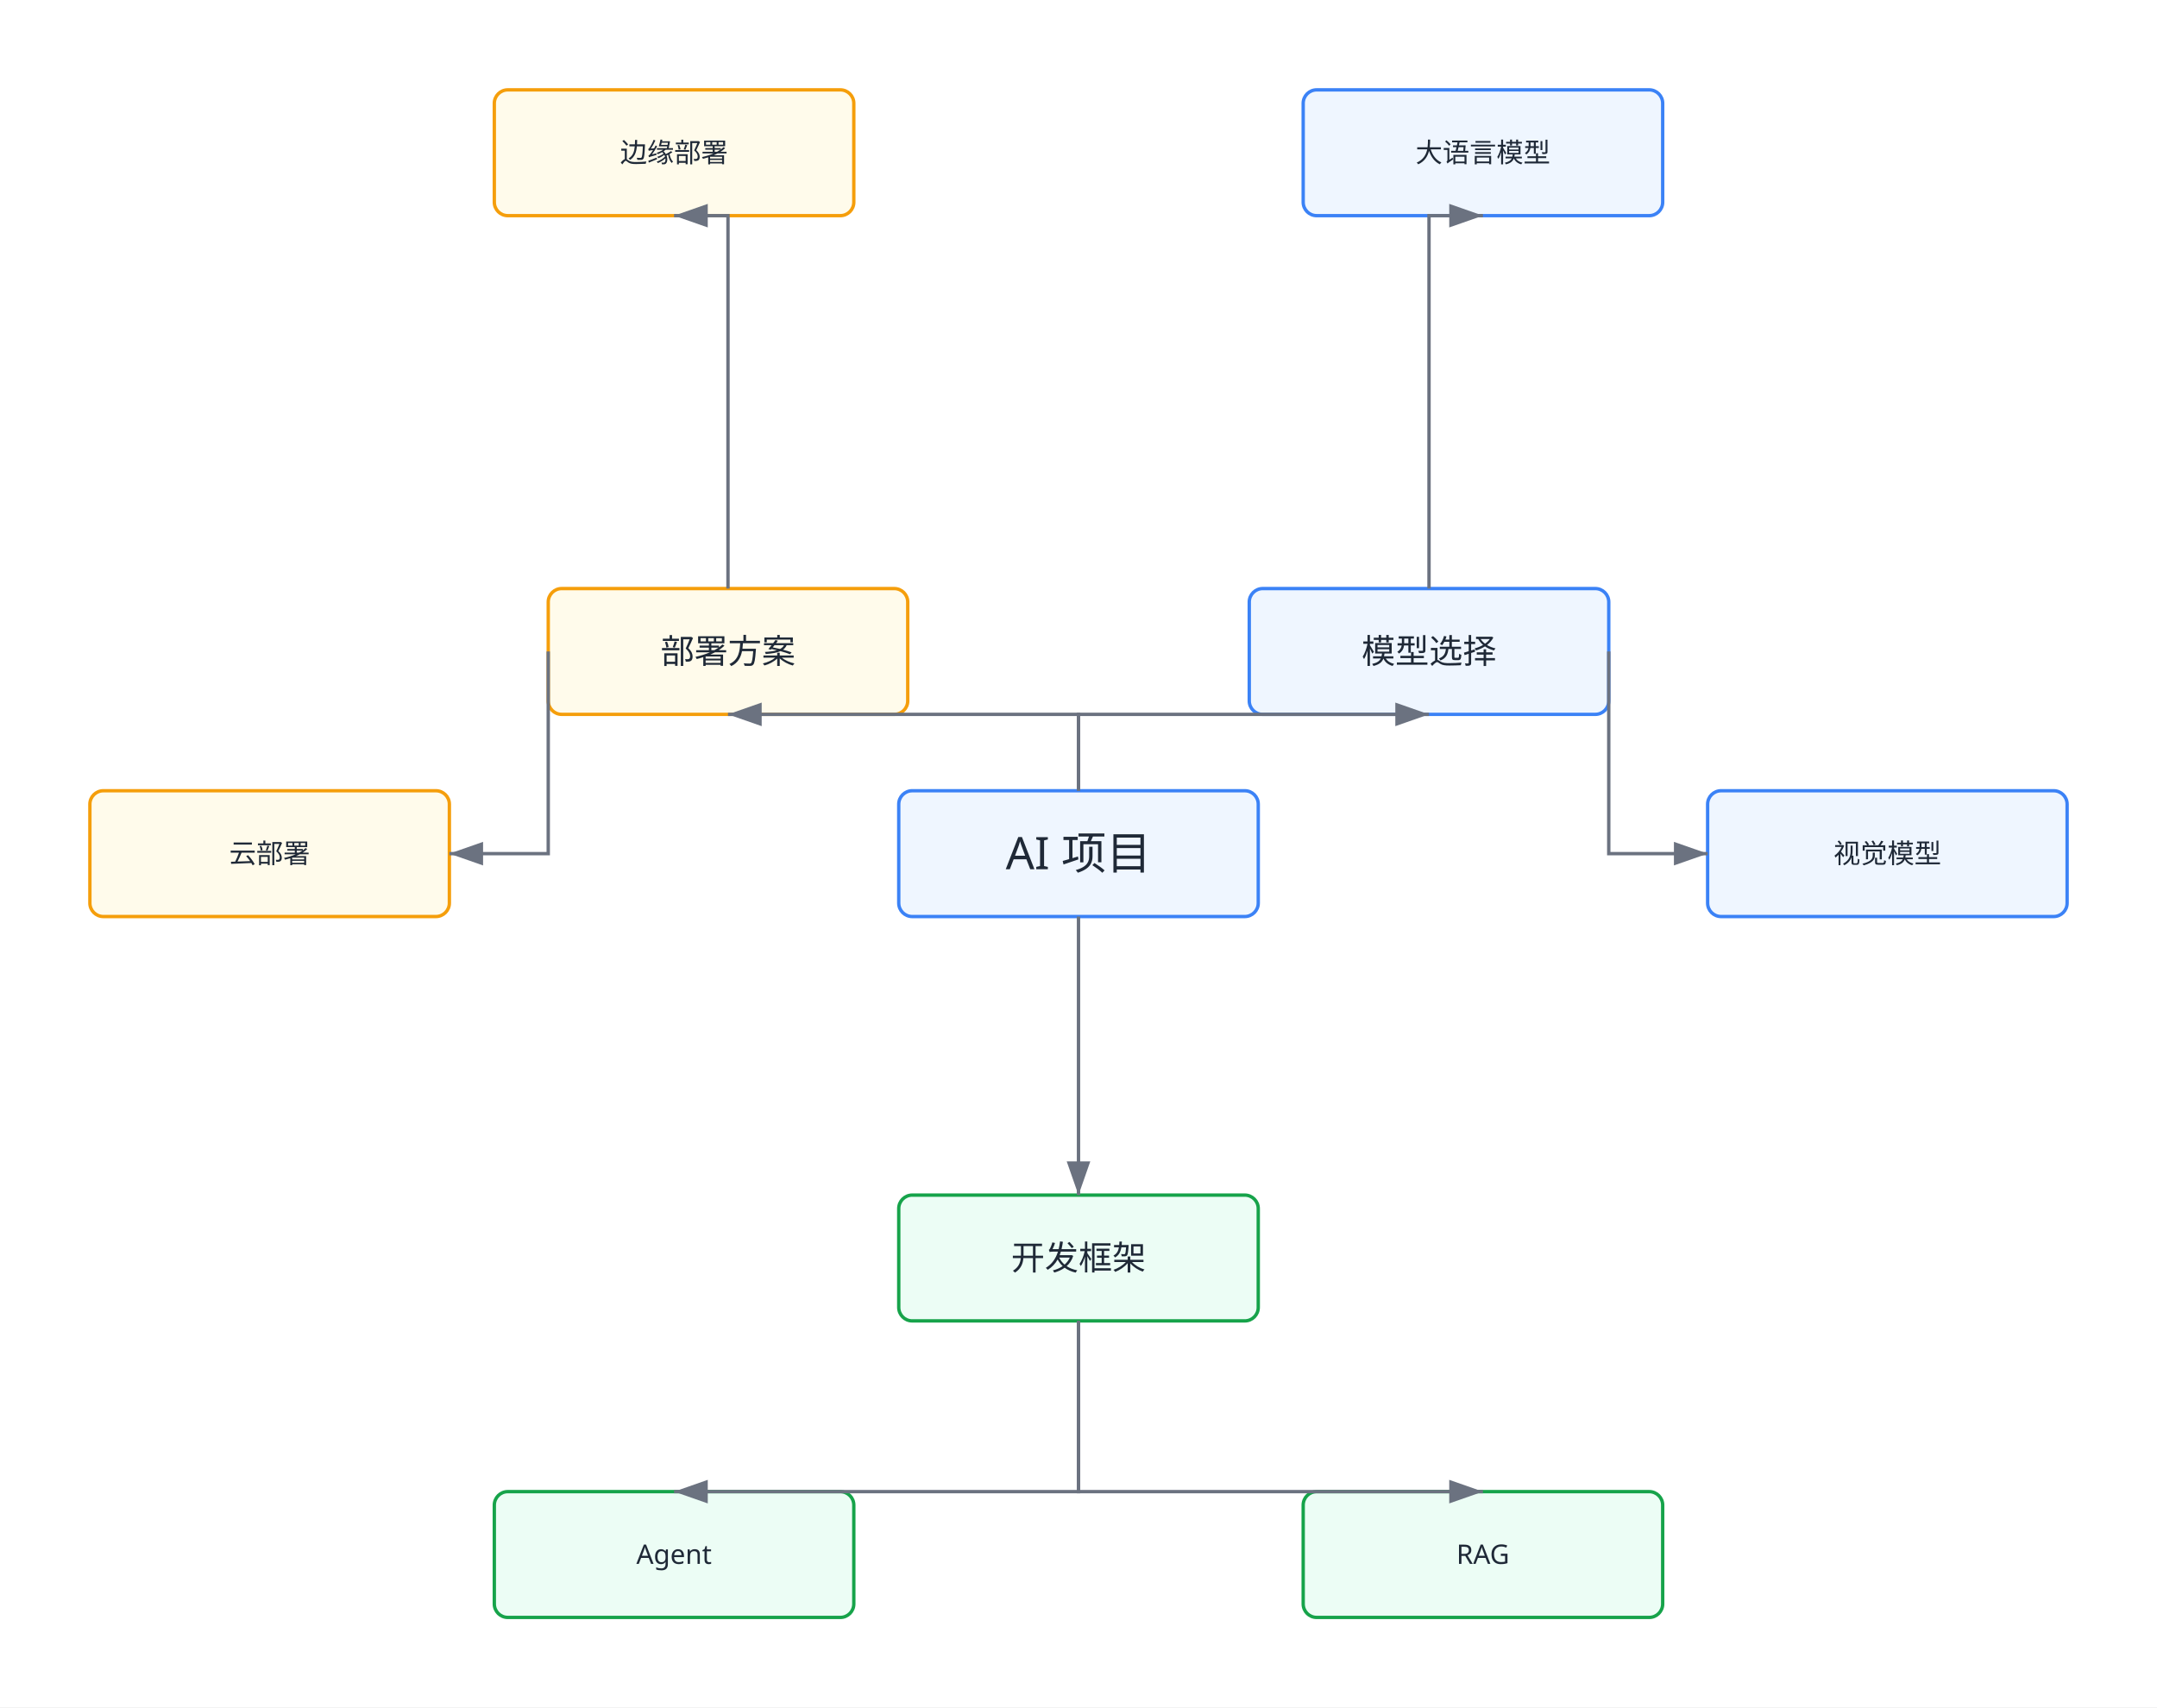
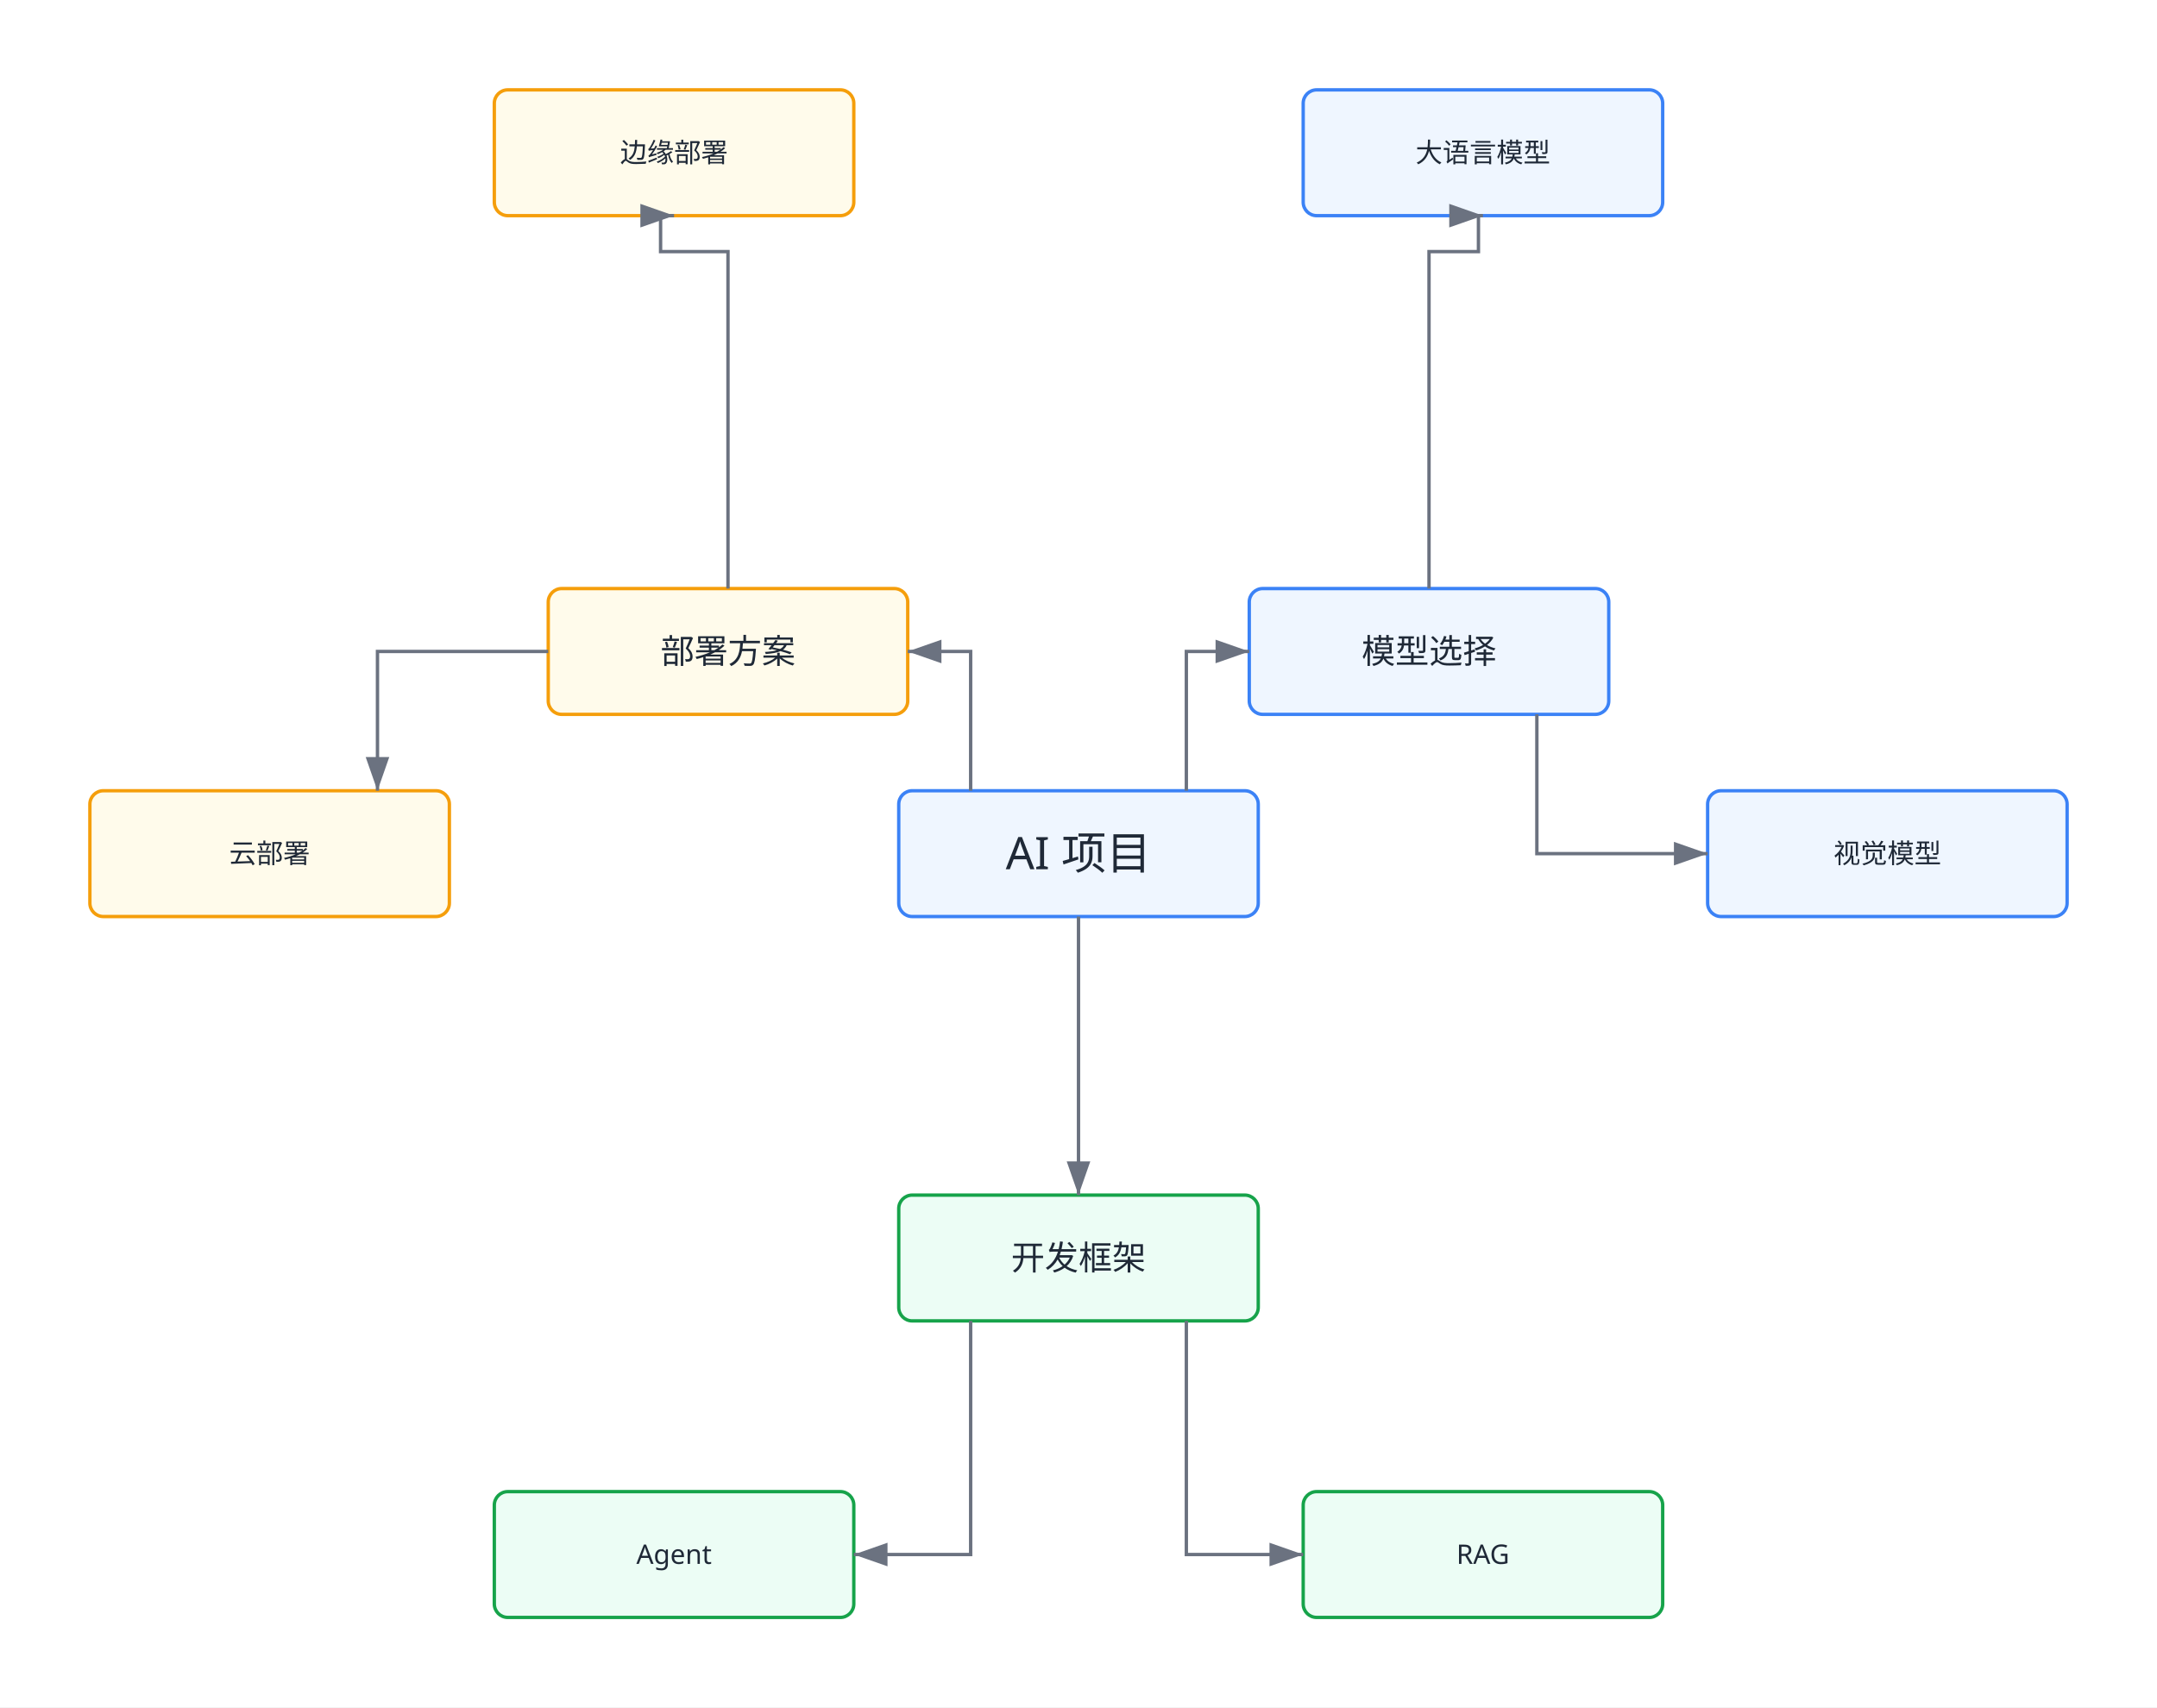
<svg xmlns="http://www.w3.org/2000/svg" width="960" height="760" viewBox="0 0 960 760">
  <defs>
    <marker id="arrowhead" markerWidth="10" markerHeight="7" refX="10" refY="3.5" orient="auto">
      <polygon points="0 0, 10 3.5, 0 7" fill="#6b7280" />
    </marker>
    <marker id="arrowhead-purple" markerWidth="10" markerHeight="7" refX="10" refY="3.5" orient="auto">
      <polygon points="0 0, 10 3.5, 0 7" fill="#7c3aed" />
    </marker>
  </defs>
  <style>.lgdl-anchors,.lgdl-edge-anchors{opacity:0;pointer-events:none;transition:opacity .12s ease}.lgdl-node:hover + .lgdl-anchors,.lgdl-class:hover + .lgdl-anchors,.lgdl-group:hover + .lgdl-anchors,.lgdl-lane:hover + .lgdl-anchors{opacity:1}.lgdl-edge:hover + .lgdl-edge-anchors,.lgdl-aggregate-edge:hover + .lgdl-edge-anchors{opacity:1}.lgdl-node.lgdl-hovered + .lgdl-anchors,.lgdl-class.lgdl-hovered + .lgdl-anchors,.lgdl-group.lgdl-hovered + .lgdl-anchors,.lgdl-lane.lgdl-hovered + .lgdl-anchors{opacity:1}.lgdl-edge.lgdl-hovered + .lgdl-edge-anchors,.lgdl-aggregate-edge.lgdl-hovered + .lgdl-edge-anchors{opacity:1}.lgdl-hovered{filter:drop-shadow(0 0 3px rgba(79,70,229,.65))}</style>
  <rect x="0" y="0" width="960" height="760" fill="#ffffff" />
  <g class="lgdl-node" data-lgdl-loc="nodes[0]">
    <rect x="400" y="352" width="160" height="56" rx="6" ry="6" fill="#eff6ff" stroke="#3b82f6" stroke-width="1.5" />
    <text x="480" y="380" font-family="'Segoe UI', 'PingFang SC', 'Microsoft YaHei', sans-serif" font-size="20" fill="#1f2937" text-anchor="middle" dominant-baseline="middle">AI 项目</text>
  </g>
  <g class="lgdl-anchors">
    <circle cx="560.0" cy="380.0" r="3" fill="#3b82f6" />
    <circle cx="560.0" cy="401.4" r="3" fill="#3b82f6" />
    <circle cx="528.5" cy="408.0" r="3" fill="#3b82f6" />
    <circle cx="508.0" cy="408.0" r="3" fill="#3b82f6" />
    <circle cx="496.2" cy="408.0" r="3" fill="#3b82f6" />
    <circle cx="487.5" cy="408.0" r="3" fill="#3b82f6" />
    <circle cx="480.0" cy="408.0" r="3" fill="#3b82f6" />
    <circle cx="472.5" cy="408.0" r="3" fill="#3b82f6" />
    <circle cx="463.8" cy="408.0" r="3" fill="#3b82f6" />
    <circle cx="452.0" cy="408.0" r="3" fill="#3b82f6" />
    <circle cx="431.5" cy="408.0" r="3" fill="#3b82f6" />
    <circle cx="400.0" cy="401.4" r="3" fill="#3b82f6" />
    <circle cx="400.0" cy="380.0" r="3" fill="#3b82f6" />
    <circle cx="400.0" cy="358.6" r="3" fill="#3b82f6" />
    <circle cx="431.5" cy="352.0" r="3" fill="#3b82f6" />
    <circle cx="452.0" cy="352.0" r="3" fill="#3b82f6" />
    <circle cx="463.8" cy="352.0" r="3" fill="#3b82f6" />
    <circle cx="472.5" cy="352.0" r="3" fill="#3b82f6" />
    <circle cx="480.0" cy="352.0" r="3" fill="#3b82f6" />
    <circle cx="487.5" cy="352.0" r="3" fill="#3b82f6" />
    <circle cx="496.2" cy="352.0" r="3" fill="#3b82f6" />
    <circle cx="508.0" cy="352.0" r="3" fill="#3b82f6" />
    <circle cx="528.5" cy="352.0" r="3" fill="#3b82f6" />
    <circle cx="560.0" cy="358.6" r="3" fill="#3b82f6" />
  </g>
  <g class="lgdl-node" data-lgdl-loc="nodes[1]">
    <rect x="556" y="262" width="160" height="56" rx="6" ry="6" fill="#eff6ff" stroke="#3b82f6" stroke-width="1.5" />
    <text x="636" y="290" font-family="'Segoe UI', 'PingFang SC', 'Microsoft YaHei', sans-serif" font-size="15" fill="#1f2937" text-anchor="middle" dominant-baseline="middle">模型选择</text>
  </g>
  <g class="lgdl-anchors">
    <circle cx="716.0" cy="290.0" r="3" fill="#3b82f6" />
    <circle cx="716.0" cy="311.4" r="3" fill="#3b82f6" />
    <circle cx="684.5" cy="318.0" r="3" fill="#3b82f6" />
    <circle cx="664.0" cy="318.0" r="3" fill="#3b82f6" />
    <circle cx="652.2" cy="318.0" r="3" fill="#3b82f6" />
    <circle cx="643.5" cy="318.0" r="3" fill="#3b82f6" />
    <circle cx="636.0" cy="318.0" r="3" fill="#3b82f6" />
    <circle cx="628.5" cy="318.0" r="3" fill="#3b82f6" />
    <circle cx="619.8" cy="318.0" r="3" fill="#3b82f6" />
    <circle cx="608.0" cy="318.0" r="3" fill="#3b82f6" />
    <circle cx="587.5" cy="318.0" r="3" fill="#3b82f6" />
    <circle cx="556.0" cy="311.4" r="3" fill="#3b82f6" />
    <circle cx="556.0" cy="290.0" r="3" fill="#3b82f6" />
    <circle cx="556.0" cy="268.6" r="3" fill="#3b82f6" />
    <circle cx="587.5" cy="262.0" r="3" fill="#3b82f6" />
    <circle cx="608.0" cy="262.0" r="3" fill="#3b82f6" />
    <circle cx="619.8" cy="262.0" r="3" fill="#3b82f6" />
    <circle cx="628.5" cy="262.0" r="3" fill="#3b82f6" />
    <circle cx="636.0" cy="262.0" r="3" fill="#3b82f6" />
    <circle cx="643.5" cy="262.0" r="3" fill="#3b82f6" />
    <circle cx="652.2" cy="262.0" r="3" fill="#3b82f6" />
    <circle cx="664.0" cy="262.0" r="3" fill="#3b82f6" />
    <circle cx="684.5" cy="262.0" r="3" fill="#3b82f6" />
    <circle cx="716.0" cy="268.6" r="3" fill="#3b82f6" />
  </g>
  <g class="lgdl-node" data-lgdl-loc="nodes[2]">
    <rect x="400" y="532" width="160" height="56" rx="6" ry="6" fill="#ecfdf5" stroke="#16a34a" stroke-width="1.5" />
    <text x="480" y="560" font-family="'Segoe UI', 'PingFang SC', 'Microsoft YaHei', sans-serif" font-size="15" fill="#1f2937" text-anchor="middle" dominant-baseline="middle">开发框架</text>
  </g>
  <g class="lgdl-anchors">
    <circle cx="560.0" cy="560.0" r="3" fill="#16a34a" />
    <circle cx="560.0" cy="581.4" r="3" fill="#16a34a" />
    <circle cx="528.5" cy="588.0" r="3" fill="#16a34a" />
    <circle cx="508.0" cy="588.0" r="3" fill="#16a34a" />
    <circle cx="496.2" cy="588.0" r="3" fill="#16a34a" />
    <circle cx="487.5" cy="588.0" r="3" fill="#16a34a" />
    <circle cx="480.0" cy="588.0" r="3" fill="#16a34a" />
    <circle cx="472.5" cy="588.0" r="3" fill="#16a34a" />
    <circle cx="463.8" cy="588.0" r="3" fill="#16a34a" />
    <circle cx="452.0" cy="588.0" r="3" fill="#16a34a" />
    <circle cx="431.5" cy="588.0" r="3" fill="#16a34a" />
    <circle cx="400.0" cy="581.4" r="3" fill="#16a34a" />
    <circle cx="400.0" cy="560.0" r="3" fill="#16a34a" />
    <circle cx="400.0" cy="538.6" r="3" fill="#16a34a" />
    <circle cx="431.5" cy="532.0" r="3" fill="#16a34a" />
    <circle cx="452.0" cy="532.0" r="3" fill="#16a34a" />
    <circle cx="463.8" cy="532.0" r="3" fill="#16a34a" />
    <circle cx="472.5" cy="532.0" r="3" fill="#16a34a" />
    <circle cx="480.0" cy="532.0" r="3" fill="#16a34a" />
    <circle cx="487.5" cy="532.0" r="3" fill="#16a34a" />
    <circle cx="496.2" cy="532.0" r="3" fill="#16a34a" />
    <circle cx="508.0" cy="532.0" r="3" fill="#16a34a" />
    <circle cx="528.5" cy="532.0" r="3" fill="#16a34a" />
    <circle cx="560.0" cy="538.6" r="3" fill="#16a34a" />
  </g>
  <g class="lgdl-node" data-lgdl-loc="nodes[3]">
    <rect x="244" y="262" width="160" height="56" rx="6" ry="6" fill="#fffbeb" stroke="#f59e0b" stroke-width="1.5" />
    <text x="324" y="290" font-family="'Segoe UI', 'PingFang SC', 'Microsoft YaHei', sans-serif" font-size="15" fill="#1f2937" text-anchor="middle" dominant-baseline="middle">部署方案</text>
  </g>
  <g class="lgdl-anchors">
    <circle cx="404.0" cy="290.0" r="3" fill="#f59e0b" />
    <circle cx="404.0" cy="311.4" r="3" fill="#f59e0b" />
    <circle cx="372.5" cy="318.0" r="3" fill="#f59e0b" />
    <circle cx="352.0" cy="318.0" r="3" fill="#f59e0b" />
    <circle cx="340.2" cy="318.0" r="3" fill="#f59e0b" />
    <circle cx="331.5" cy="318.0" r="3" fill="#f59e0b" />
    <circle cx="324.0" cy="318.0" r="3" fill="#f59e0b" />
    <circle cx="316.5" cy="318.0" r="3" fill="#f59e0b" />
    <circle cx="307.8" cy="318.0" r="3" fill="#f59e0b" />
    <circle cx="296.0" cy="318.0" r="3" fill="#f59e0b" />
    <circle cx="275.5" cy="318.0" r="3" fill="#f59e0b" />
    <circle cx="244.0" cy="311.4" r="3" fill="#f59e0b" />
    <circle cx="244.0" cy="290.0" r="3" fill="#f59e0b" />
    <circle cx="244.0" cy="268.6" r="3" fill="#f59e0b" />
    <circle cx="275.5" cy="262.0" r="3" fill="#f59e0b" />
    <circle cx="296.0" cy="262.0" r="3" fill="#f59e0b" />
    <circle cx="307.8" cy="262.0" r="3" fill="#f59e0b" />
    <circle cx="316.5" cy="262.0" r="3" fill="#f59e0b" />
    <circle cx="324.0" cy="262.0" r="3" fill="#f59e0b" />
    <circle cx="331.5" cy="262.0" r="3" fill="#f59e0b" />
    <circle cx="340.2" cy="262.0" r="3" fill="#f59e0b" />
    <circle cx="352.0" cy="262.0" r="3" fill="#f59e0b" />
    <circle cx="372.5" cy="262.0" r="3" fill="#f59e0b" />
    <circle cx="404.0" cy="268.6" r="3" fill="#f59e0b" />
  </g>
  <g class="lgdl-node" data-lgdl-loc="nodes[4]">
    <rect x="580" y="40" width="160" height="56" rx="6" ry="6" fill="#eff6ff" stroke="#3b82f6" stroke-width="1.5" />
    <text x="660" y="68" font-family="'Segoe UI', 'PingFang SC', 'Microsoft YaHei', sans-serif" font-size="12" fill="#1f2937" text-anchor="middle" dominant-baseline="middle">大语言模型</text>
  </g>
  <g class="lgdl-anchors">
    <circle cx="740.0" cy="68.0" r="3" fill="#3b82f6" />
    <circle cx="740.0" cy="89.4" r="3" fill="#3b82f6" />
    <circle cx="708.5" cy="96.0" r="3" fill="#3b82f6" />
    <circle cx="688.0" cy="96.0" r="3" fill="#3b82f6" />
    <circle cx="676.2" cy="96.0" r="3" fill="#3b82f6" />
    <circle cx="667.5" cy="96.0" r="3" fill="#3b82f6" />
    <circle cx="660.0" cy="96.0" r="3" fill="#3b82f6" />
    <circle cx="652.5" cy="96.0" r="3" fill="#3b82f6" />
    <circle cx="643.8" cy="96.0" r="3" fill="#3b82f6" />
    <circle cx="632.0" cy="96.0" r="3" fill="#3b82f6" />
    <circle cx="611.5" cy="96.0" r="3" fill="#3b82f6" />
    <circle cx="580.0" cy="89.4" r="3" fill="#3b82f6" />
    <circle cx="580.0" cy="68.0" r="3" fill="#3b82f6" />
    <circle cx="580.0" cy="46.6" r="3" fill="#3b82f6" />
    <circle cx="611.5" cy="40.0" r="3" fill="#3b82f6" />
    <circle cx="632.0" cy="40.0" r="3" fill="#3b82f6" />
    <circle cx="643.8" cy="40.0" r="3" fill="#3b82f6" />
    <circle cx="652.5" cy="40.0" r="3" fill="#3b82f6" />
    <circle cx="660.0" cy="40.0" r="3" fill="#3b82f6" />
    <circle cx="667.5" cy="40.0" r="3" fill="#3b82f6" />
    <circle cx="676.2" cy="40.0" r="3" fill="#3b82f6" />
    <circle cx="688.0" cy="40.0" r="3" fill="#3b82f6" />
    <circle cx="708.5" cy="40.0" r="3" fill="#3b82f6" />
    <circle cx="740.0" cy="46.6" r="3" fill="#3b82f6" />
  </g>
  <g class="lgdl-node" data-lgdl-loc="nodes[5]">
    <rect x="760" y="352" width="160" height="56" rx="6" ry="6" fill="#eff6ff" stroke="#3b82f6" stroke-width="1.5" />
    <text x="840" y="380" font-family="'Segoe UI', 'PingFang SC', 'Microsoft YaHei', sans-serif" font-size="12" fill="#1f2937" text-anchor="middle" dominant-baseline="middle">视觉模型</text>
  </g>
  <g class="lgdl-anchors">
    <circle cx="920.0" cy="380.0" r="3" fill="#3b82f6" />
    <circle cx="920.0" cy="401.4" r="3" fill="#3b82f6" />
    <circle cx="888.5" cy="408.0" r="3" fill="#3b82f6" />
    <circle cx="868.0" cy="408.0" r="3" fill="#3b82f6" />
    <circle cx="856.2" cy="408.0" r="3" fill="#3b82f6" />
    <circle cx="847.5" cy="408.0" r="3" fill="#3b82f6" />
    <circle cx="840.0" cy="408.0" r="3" fill="#3b82f6" />
    <circle cx="832.5" cy="408.0" r="3" fill="#3b82f6" />
    <circle cx="823.8" cy="408.0" r="3" fill="#3b82f6" />
    <circle cx="812.0" cy="408.0" r="3" fill="#3b82f6" />
    <circle cx="791.5" cy="408.0" r="3" fill="#3b82f6" />
    <circle cx="760.0" cy="401.4" r="3" fill="#3b82f6" />
    <circle cx="760.0" cy="380.0" r="3" fill="#3b82f6" />
    <circle cx="760.0" cy="358.6" r="3" fill="#3b82f6" />
    <circle cx="791.5" cy="352.0" r="3" fill="#3b82f6" />
    <circle cx="812.0" cy="352.0" r="3" fill="#3b82f6" />
    <circle cx="823.8" cy="352.0" r="3" fill="#3b82f6" />
    <circle cx="832.5" cy="352.0" r="3" fill="#3b82f6" />
    <circle cx="840.0" cy="352.0" r="3" fill="#3b82f6" />
    <circle cx="847.5" cy="352.0" r="3" fill="#3b82f6" />
    <circle cx="856.2" cy="352.0" r="3" fill="#3b82f6" />
    <circle cx="868.0" cy="352.0" r="3" fill="#3b82f6" />
    <circle cx="888.5" cy="352.0" r="3" fill="#3b82f6" />
    <circle cx="920.0" cy="358.6" r="3" fill="#3b82f6" />
  </g>
  <g class="lgdl-node" data-lgdl-loc="nodes[6]">
    <rect x="580" y="664" width="160" height="56" rx="6" ry="6" fill="#ecfdf5" stroke="#16a34a" stroke-width="1.5" />
    <text x="660" y="692" font-family="'Segoe UI', 'PingFang SC', 'Microsoft YaHei', sans-serif" font-size="12" fill="#1f2937" text-anchor="middle" dominant-baseline="middle">RAG</text>
  </g>
  <g class="lgdl-anchors">
    <circle cx="740.0" cy="692.0" r="3" fill="#16a34a" />
    <circle cx="740.0" cy="713.4" r="3" fill="#16a34a" />
    <circle cx="708.5" cy="720.0" r="3" fill="#16a34a" />
    <circle cx="688.0" cy="720.0" r="3" fill="#16a34a" />
    <circle cx="676.2" cy="720.0" r="3" fill="#16a34a" />
    <circle cx="667.5" cy="720.0" r="3" fill="#16a34a" />
    <circle cx="660.0" cy="720.0" r="3" fill="#16a34a" />
    <circle cx="652.5" cy="720.0" r="3" fill="#16a34a" />
    <circle cx="643.8" cy="720.0" r="3" fill="#16a34a" />
    <circle cx="632.0" cy="720.0" r="3" fill="#16a34a" />
    <circle cx="611.5" cy="720.0" r="3" fill="#16a34a" />
    <circle cx="580.0" cy="713.4" r="3" fill="#16a34a" />
    <circle cx="580.0" cy="692.0" r="3" fill="#16a34a" />
    <circle cx="580.0" cy="670.6" r="3" fill="#16a34a" />
    <circle cx="611.5" cy="664.0" r="3" fill="#16a34a" />
    <circle cx="632.0" cy="664.0" r="3" fill="#16a34a" />
    <circle cx="643.8" cy="664.0" r="3" fill="#16a34a" />
    <circle cx="652.5" cy="664.0" r="3" fill="#16a34a" />
    <circle cx="660.0" cy="664.0" r="3" fill="#16a34a" />
    <circle cx="667.5" cy="664.0" r="3" fill="#16a34a" />
    <circle cx="676.2" cy="664.0" r="3" fill="#16a34a" />
    <circle cx="688.0" cy="664.0" r="3" fill="#16a34a" />
    <circle cx="708.5" cy="664.0" r="3" fill="#16a34a" />
    <circle cx="740.0" cy="670.6" r="3" fill="#16a34a" />
  </g>
  <g class="lgdl-node" data-lgdl-loc="nodes[7]">
    <rect x="220" y="664" width="160" height="56" rx="6" ry="6" fill="#ecfdf5" stroke="#16a34a" stroke-width="1.5" />
    <text x="300" y="692" font-family="'Segoe UI', 'PingFang SC', 'Microsoft YaHei', sans-serif" font-size="12" fill="#1f2937" text-anchor="middle" dominant-baseline="middle">Agent</text>
  </g>
  <g class="lgdl-anchors">
    <circle cx="380.0" cy="692.0" r="3" fill="#16a34a" />
    <circle cx="380.0" cy="713.4" r="3" fill="#16a34a" />
    <circle cx="348.5" cy="720.0" r="3" fill="#16a34a" />
    <circle cx="328.0" cy="720.0" r="3" fill="#16a34a" />
    <circle cx="316.2" cy="720.0" r="3" fill="#16a34a" />
    <circle cx="307.5" cy="720.0" r="3" fill="#16a34a" />
    <circle cx="300.0" cy="720.0" r="3" fill="#16a34a" />
    <circle cx="292.5" cy="720.0" r="3" fill="#16a34a" />
    <circle cx="283.8" cy="720.0" r="3" fill="#16a34a" />
    <circle cx="272.0" cy="720.0" r="3" fill="#16a34a" />
    <circle cx="251.5" cy="720.0" r="3" fill="#16a34a" />
    <circle cx="220.0" cy="713.4" r="3" fill="#16a34a" />
    <circle cx="220.0" cy="692.0" r="3" fill="#16a34a" />
    <circle cx="220.0" cy="670.6" r="3" fill="#16a34a" />
    <circle cx="251.5" cy="664.0" r="3" fill="#16a34a" />
    <circle cx="272.0" cy="664.0" r="3" fill="#16a34a" />
    <circle cx="283.8" cy="664.0" r="3" fill="#16a34a" />
    <circle cx="292.5" cy="664.0" r="3" fill="#16a34a" />
    <circle cx="300.0" cy="664.0" r="3" fill="#16a34a" />
    <circle cx="307.5" cy="664.0" r="3" fill="#16a34a" />
    <circle cx="316.2" cy="664.0" r="3" fill="#16a34a" />
    <circle cx="328.0" cy="664.0" r="3" fill="#16a34a" />
    <circle cx="348.5" cy="664.0" r="3" fill="#16a34a" />
    <circle cx="380.0" cy="670.6" r="3" fill="#16a34a" />
  </g>
  <g class="lgdl-node" data-lgdl-loc="nodes[8]">
    <rect x="40" y="352" width="160" height="56" rx="6" ry="6" fill="#fffbeb" stroke="#f59e0b" stroke-width="1.5" />
    <text x="120" y="380" font-family="'Segoe UI', 'PingFang SC', 'Microsoft YaHei', sans-serif" font-size="12" fill="#1f2937" text-anchor="middle" dominant-baseline="middle">云部署</text>
  </g>
  <g class="lgdl-anchors">
    <circle cx="200.0" cy="380.0" r="3" fill="#f59e0b" />
    <circle cx="200.0" cy="401.4" r="3" fill="#f59e0b" />
    <circle cx="168.5" cy="408.0" r="3" fill="#f59e0b" />
    <circle cx="148.0" cy="408.0" r="3" fill="#f59e0b" />
    <circle cx="136.2" cy="408.0" r="3" fill="#f59e0b" />
    <circle cx="127.5" cy="408.0" r="3" fill="#f59e0b" />
    <circle cx="120.0" cy="408.0" r="3" fill="#f59e0b" />
    <circle cx="112.5" cy="408.0" r="3" fill="#f59e0b" />
    <circle cx="103.8" cy="408.0" r="3" fill="#f59e0b" />
    <circle cx="92.0" cy="408.0" r="3" fill="#f59e0b" />
    <circle cx="71.5" cy="408.0" r="3" fill="#f59e0b" />
    <circle cx="40.0" cy="401.4" r="3" fill="#f59e0b" />
    <circle cx="40.0" cy="380.0" r="3" fill="#f59e0b" />
    <circle cx="40.0" cy="358.6" r="3" fill="#f59e0b" />
    <circle cx="71.5" cy="352.0" r="3" fill="#f59e0b" />
    <circle cx="92.0" cy="352.0" r="3" fill="#f59e0b" />
    <circle cx="103.8" cy="352.0" r="3" fill="#f59e0b" />
    <circle cx="112.5" cy="352.0" r="3" fill="#f59e0b" />
    <circle cx="120.0" cy="352.0" r="3" fill="#f59e0b" />
    <circle cx="127.5" cy="352.0" r="3" fill="#f59e0b" />
    <circle cx="136.2" cy="352.0" r="3" fill="#f59e0b" />
    <circle cx="148.0" cy="352.0" r="3" fill="#f59e0b" />
    <circle cx="168.5" cy="352.0" r="3" fill="#f59e0b" />
    <circle cx="200.0" cy="358.6" r="3" fill="#f59e0b" />
  </g>
  <g class="lgdl-node" data-lgdl-loc="nodes[9]">
    <rect x="220" y="40" width="160" height="56" rx="6" ry="6" fill="#fffbeb" stroke="#f59e0b" stroke-width="1.5" />
    <text x="300" y="68" font-family="'Segoe UI', 'PingFang SC', 'Microsoft YaHei', sans-serif" font-size="12" fill="#1f2937" text-anchor="middle" dominant-baseline="middle">边缘部署</text>
  </g>
  <g class="lgdl-anchors">
    <circle cx="380.0" cy="68.0" r="3" fill="#f59e0b" />
    <circle cx="380.0" cy="89.4" r="3" fill="#f59e0b" />
    <circle cx="348.5" cy="96.0" r="3" fill="#f59e0b" />
    <circle cx="328.0" cy="96.0" r="3" fill="#f59e0b" />
    <circle cx="316.2" cy="96.0" r="3" fill="#f59e0b" />
    <circle cx="307.5" cy="96.0" r="3" fill="#f59e0b" />
    <circle cx="300.0" cy="96.0" r="3" fill="#f59e0b" />
    <circle cx="292.5" cy="96.0" r="3" fill="#f59e0b" />
    <circle cx="283.8" cy="96.0" r="3" fill="#f59e0b" />
    <circle cx="272.0" cy="96.0" r="3" fill="#f59e0b" />
    <circle cx="251.5" cy="96.0" r="3" fill="#f59e0b" />
    <circle cx="220.0" cy="89.4" r="3" fill="#f59e0b" />
    <circle cx="220.0" cy="68.0" r="3" fill="#f59e0b" />
    <circle cx="220.0" cy="46.6" r="3" fill="#f59e0b" />
    <circle cx="251.5" cy="40.0" r="3" fill="#f59e0b" />
    <circle cx="272.0" cy="40.0" r="3" fill="#f59e0b" />
    <circle cx="283.8" cy="40.0" r="3" fill="#f59e0b" />
    <circle cx="292.5" cy="40.0" r="3" fill="#f59e0b" />
    <circle cx="300.0" cy="40.0" r="3" fill="#f59e0b" />
    <circle cx="307.5" cy="40.0" r="3" fill="#f59e0b" />
    <circle cx="316.2" cy="40.0" r="3" fill="#f59e0b" />
    <circle cx="328.0" cy="40.0" r="3" fill="#f59e0b" />
    <circle cx="348.5" cy="40.0" r="3" fill="#f59e0b" />
    <circle cx="380.0" cy="46.6" r="3" fill="#f59e0b" />
  </g>
  <g class="lgdl-edge" data-lgdl-loc="edges[0]">
-     <path d="M 480,352 L 480,318 L 636,318" fill="none" stroke="#6b7280" stroke-width="1.5" marker-end="url(#arrowhead)" />
-   </g>
-   <g class="lgdl-edge-anchors">
-     <circle cx="480.0" cy="352.0" r="3.5" fill="#6b7280" />
-     <circle cx="636.0" cy="318.0" r="3.5" fill="#6b7280" />
+     <path d="M 528,352 L 528,290 L 556,290" fill="none" stroke="#6b7280" stroke-width="1.5" marker-end="url(#arrowhead)" />
+   </g>
+   <g class="lgdl-edge-anchors">
+     <circle cx="528.5" cy="352.0" r="3.5" fill="#6b7280" />
+     <circle cx="556.0" cy="290.0" r="3.5" fill="#6b7280" />
  </g>
  <g class="lgdl-edge" data-lgdl-loc="edges[1]">
    <path d="M 480,408 L 480,532" fill="none" stroke="#6b7280" stroke-width="1.5" marker-end="url(#arrowhead)" />
  </g>
  <g class="lgdl-edge-anchors">
    <circle cx="480.0" cy="408.0" r="3.5" fill="#6b7280" />
    <circle cx="480.0" cy="532.0" r="3.5" fill="#6b7280" />
  </g>
  <g class="lgdl-edge" data-lgdl-loc="edges[2]">
-     <path d="M 480,352 L 480,318 L 324,318" fill="none" stroke="#6b7280" stroke-width="1.5" marker-end="url(#arrowhead)" />
-   </g>
-   <g class="lgdl-edge-anchors">
-     <circle cx="480.0" cy="352.0" r="3.5" fill="#6b7280" />
-     <circle cx="324.0" cy="318.0" r="3.5" fill="#6b7280" />
+     <path d="M 432,352 L 432,290 L 404,290" fill="none" stroke="#6b7280" stroke-width="1.5" marker-end="url(#arrowhead)" />
+   </g>
+   <g class="lgdl-edge-anchors">
+     <circle cx="431.5" cy="352.0" r="3.5" fill="#6b7280" />
+     <circle cx="404.0" cy="290.0" r="3.5" fill="#6b7280" />
  </g>
  <g class="lgdl-edge" data-lgdl-loc="edges[3]">
-     <path d="M 636,262 L 636,96 L 660,96" fill="none" stroke="#6b7280" stroke-width="1.5" marker-end="url(#arrowhead)" />
+     <path d="M 636,262 L 636,112 L 658,112 L 658,96 L 660,96" fill="none" stroke="#6b7280" stroke-width="1.5" marker-end="url(#arrowhead)" />
  </g>
  <g class="lgdl-edge-anchors">
    <circle cx="636.0" cy="262.0" r="3.5" fill="#6b7280" />
    <circle cx="660.0" cy="96.0" r="3.5" fill="#6b7280" />
  </g>
  <g class="lgdl-edge" data-lgdl-loc="edges[4]">
-     <path d="M 716,290 L 716,380 L 760,380" fill="none" stroke="#6b7280" stroke-width="1.5" marker-end="url(#arrowhead)" />
-   </g>
-   <g class="lgdl-edge-anchors">
-     <circle cx="716.0" cy="290.0" r="3.5" fill="#6b7280" />
+     <path d="M 684,318 L 684,380 L 760,380" fill="none" stroke="#6b7280" stroke-width="1.5" marker-end="url(#arrowhead)" />
+   </g>
+   <g class="lgdl-edge-anchors">
+     <circle cx="684.5" cy="318.0" r="3.5" fill="#6b7280" />
    <circle cx="760.0" cy="380.0" r="3.5" fill="#6b7280" />
  </g>
  <g class="lgdl-edge" data-lgdl-loc="edges[5]">
-     <path d="M 480,588 L 480,664 L 660,664" fill="none" stroke="#6b7280" stroke-width="1.5" marker-end="url(#arrowhead)" />
-   </g>
-   <g class="lgdl-edge-anchors">
-     <circle cx="480.0" cy="588.0" r="3.5" fill="#6b7280" />
-     <circle cx="660.0" cy="664.0" r="3.5" fill="#6b7280" />
+     <path d="M 528,588 L 528,692 L 580,692" fill="none" stroke="#6b7280" stroke-width="1.5" marker-end="url(#arrowhead)" />
+   </g>
+   <g class="lgdl-edge-anchors">
+     <circle cx="528.5" cy="588.0" r="3.5" fill="#6b7280" />
+     <circle cx="580.0" cy="692.0" r="3.5" fill="#6b7280" />
  </g>
  <g class="lgdl-edge" data-lgdl-loc="edges[6]">
-     <path d="M 480,588 L 480,664 L 300,664" fill="none" stroke="#6b7280" stroke-width="1.5" marker-end="url(#arrowhead)" />
-   </g>
-   <g class="lgdl-edge-anchors">
-     <circle cx="480.0" cy="588.0" r="3.5" fill="#6b7280" />
-     <circle cx="300.0" cy="664.0" r="3.5" fill="#6b7280" />
+     <path d="M 432,588 L 432,692 L 380,692" fill="none" stroke="#6b7280" stroke-width="1.5" marker-end="url(#arrowhead)" />
+   </g>
+   <g class="lgdl-edge-anchors">
+     <circle cx="431.5" cy="588.0" r="3.5" fill="#6b7280" />
+     <circle cx="380.0" cy="692.0" r="3.5" fill="#6b7280" />
  </g>
  <g class="lgdl-edge" data-lgdl-loc="edges[7]">
-     <path d="M 244,290 L 244,380 L 200,380" fill="none" stroke="#6b7280" stroke-width="1.5" marker-end="url(#arrowhead)" />
+     <path d="M 244,290 L 168,290 L 168,352" fill="none" stroke="#6b7280" stroke-width="1.5" marker-end="url(#arrowhead)" />
  </g>
  <g class="lgdl-edge-anchors">
    <circle cx="244.0" cy="290.0" r="3.5" fill="#6b7280" />
-     <circle cx="200.0" cy="380.0" r="3.5" fill="#6b7280" />
+     <circle cx="168.0" cy="352.0" r="3.5" fill="#6b7280" />
  </g>
  <g class="lgdl-edge" data-lgdl-loc="edges[8]">
-     <path d="M 324,262 L 324,96 L 300,96" fill="none" stroke="#6b7280" stroke-width="1.5" marker-end="url(#arrowhead)" />
+     <path d="M 324,262 L 324,112 L 294,112 L 294,96 L 300,96" fill="none" stroke="#6b7280" stroke-width="1.5" marker-end="url(#arrowhead)" />
  </g>
  <g class="lgdl-edge-anchors">
    <circle cx="324.0" cy="262.0" r="3.5" fill="#6b7280" />
    <circle cx="300.0" cy="96.0" r="3.5" fill="#6b7280" />
  </g>
</svg>
